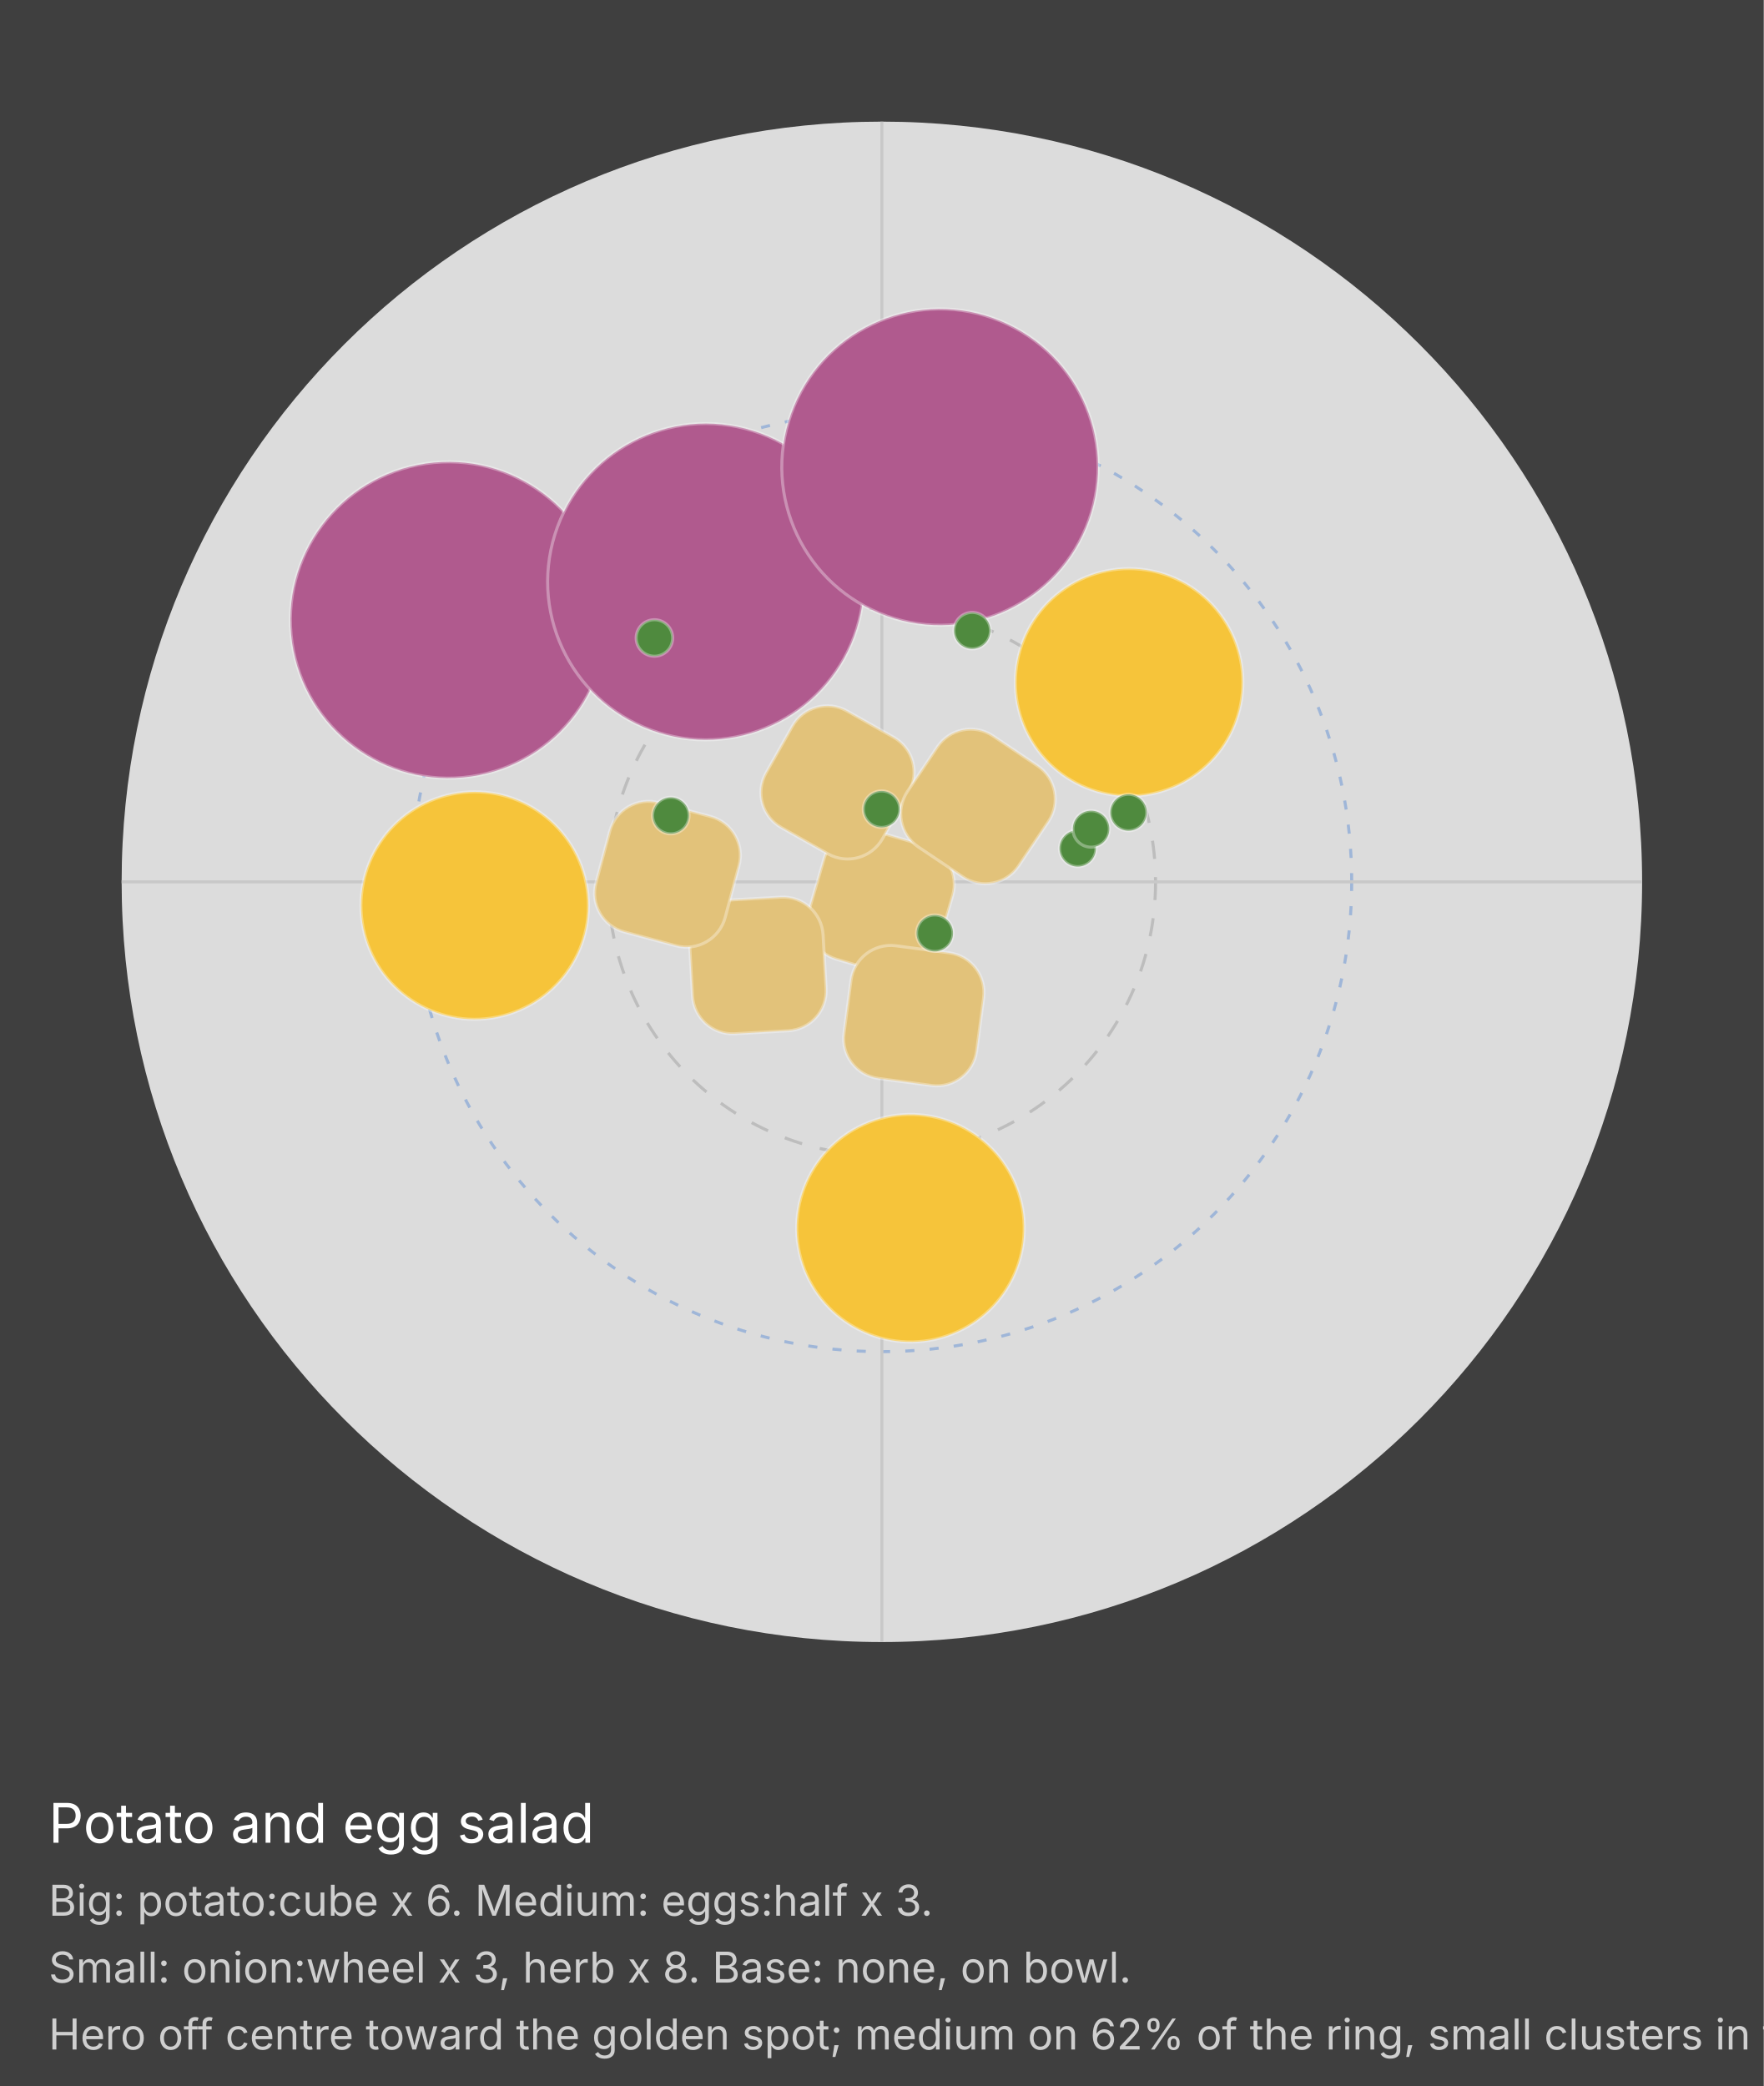
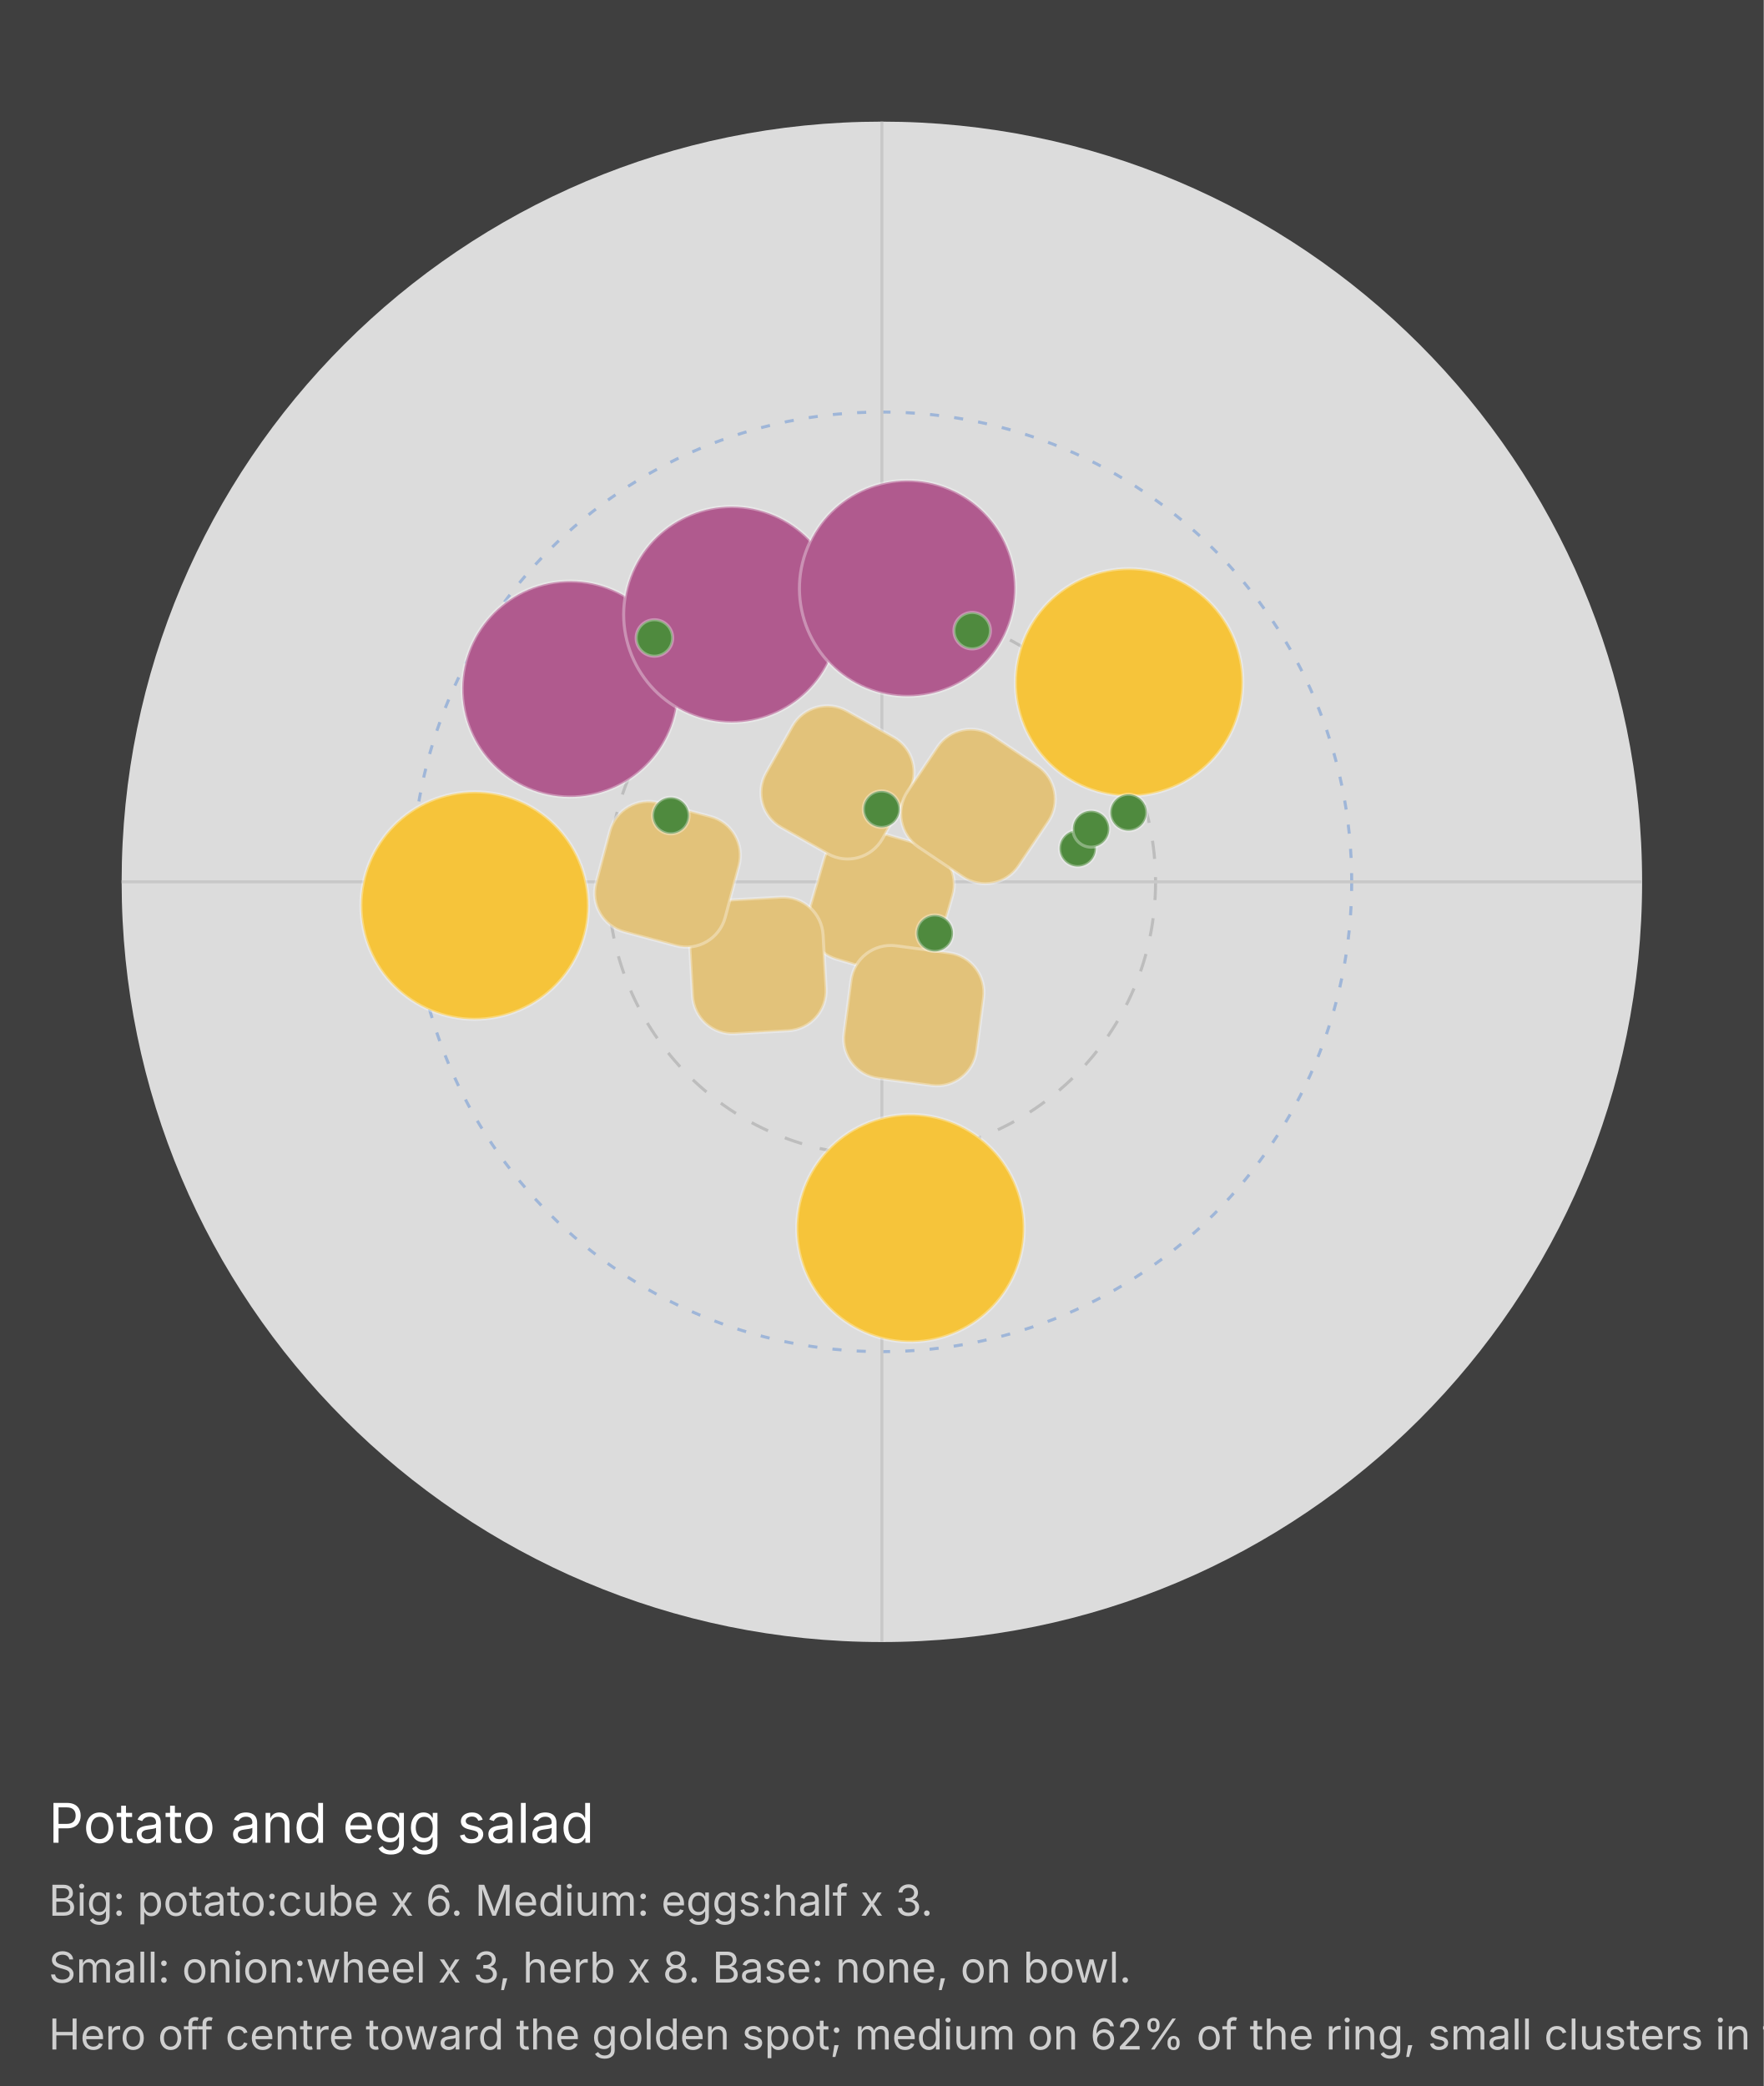
<svg xmlns="http://www.w3.org/2000/svg" width="580" height="686">
  <rect width="580" height="686" fill="#3f3f3f" />
  <circle cx="290.0" cy="290.0" r="250.0" fill="#dcdcdc" />
  <circle cx="290.0" cy="290.0" r="90.0" fill="none" stroke="#bdbdbd" stroke-dasharray="6 6" />
  <circle cx="290.0" cy="290.0" r="154.5" fill="none" stroke="#9fb6d8" stroke-dasharray="3 5" />
  <line x1="40.0" y1="290.0" x2="540.0" y2="290.0" stroke="#c8c8c8" />
  <line x1="290.0" y1="40.0" x2="290.0" y2="540.0" stroke="#c8c8c8" />
  <rect transform="translate(289.7 296.8) rotate(196.2562)" x="-22.0" y="-22.0" width="44.0" height="44.0" rx="13.2" fill="#e2c27a" stroke="#ffffff55" />
  <rect transform="translate(249.2 317.5) rotate(266.7711)" x="-22.0" y="-22.0" width="44.0" height="44.0" rx="13.2" fill="#e2c27a" stroke="#ffffff55" />
  <rect transform="translate(275.4 257.3) rotate(209.4333)" x="-22.0" y="-22.0" width="44.0" height="44.0" rx="13.2" fill="#e2c27a" stroke="#ffffff55" />
  <rect transform="translate(300.5 334.0) rotate(97.50647)" x="-22.0" y="-22.0" width="44.0" height="44.0" rx="13.2" fill="#e2c27a" stroke="#ffffff55" />
  <rect transform="translate(219.5 287.5) rotate(14.95736)" x="-22.0" y="-22.0" width="44.0" height="44.0" rx="13.2" fill="#e2c27a" stroke="#ffffff55" />
  <rect transform="translate(321.6 265.2) rotate(303.8795)" x="-22.0" y="-22.0" width="44.0" height="44.0" rx="13.2" fill="#e2c27a" stroke="#ffffff55" />
  <circle transform="translate(371.3 224.4) rotate(-33.98)" r="37.4" fill="#f6c43a" stroke="#ffffff55" />
  <circle transform="translate(299.4 403.9) rotate(71.53198)" r="37.4" fill="#f6c43a" stroke="#ffffff55" />
  <circle transform="translate(156.1 297.8) rotate(168.5325)" r="37.4" fill="#f6c43a" stroke="#ffffff55" />
-   <circle transform="translate(147.5 203.9) rotate(261.7824)" r="52.0" fill="#b05a8e" stroke="#ffffff55" />
-   <circle transform="translate(232.1 191.3) rotate(17.40453)" r="52.0" fill="#b05a8e" stroke="#ffffff55" />
-   <circle transform="translate(309.1 153.6) rotate(199.6159)" r="52.0" fill="#b05a8e" stroke="#ffffff55" />
+   <circle transform="translate(187.5 226.6) rotate(261.7824)" r="35.5" fill="#b05a8e" stroke="#ffffff55" />
+   <circle transform="translate(240.6 202.1) rotate(17.40453)" r="35.5" fill="#b05a8e" stroke="#ffffff55" />
+   <circle transform="translate(298.4 193.5) rotate(199.6159)" r="35.5" fill="#b05a8e" stroke="#ffffff55" />
  <circle transform="translate(307.4 306.9) rotate(0)" r="6.0" fill="#4f8a3e" stroke="#ffffff55" />
  <circle transform="translate(289.9 266.1) rotate(0)" r="6.0" fill="#4f8a3e" stroke="#ffffff55" />
  <circle transform="translate(371.1 267.2) rotate(0)" r="6.0" fill="#4f8a3e" stroke="#ffffff55" />
  <circle transform="translate(354.4 279.0) rotate(0)" r="6.0" fill="#4f8a3e" stroke="#ffffff55" />
  <circle transform="translate(215.2 209.8) rotate(0)" r="6.0" fill="#4f8a3e" stroke="#ffffff55" />
  <circle transform="translate(319.7 207.4) rotate(0)" r="6.0" fill="#4f8a3e" stroke="#ffffff55" />
  <circle transform="translate(220.6 268.2) rotate(0)" r="6.0" fill="#4f8a3e" stroke="#ffffff55" />
  <circle transform="translate(358.8 272.6) rotate(0)" r="6.0" fill="#4f8a3e" stroke="#ffffff55" />
  <text x="16" y="606" fill="#ffffff" font-family="Inter, sans-serif" font-size="18">Potato and egg salad</text>
  <text x="16" y="630" fill="#cfcfcf" font-family="Inter, sans-serif" font-size="14">Big: potato:cube x 6. Medium: eggs:half x 3.</text>
  <text x="16" y="652" fill="#cfcfcf" font-family="Inter, sans-serif" font-size="14">Small: onion:wheel x 3, herb x 8. Base: none, on bowl.</text>
  <text x="16" y="674" fill="#cfcfcf" font-family="Inter, sans-serif" font-size="14">Hero off centre toward the golden spot; medium on 62% of the ring, small clusters in the rest.</text>
</svg>
